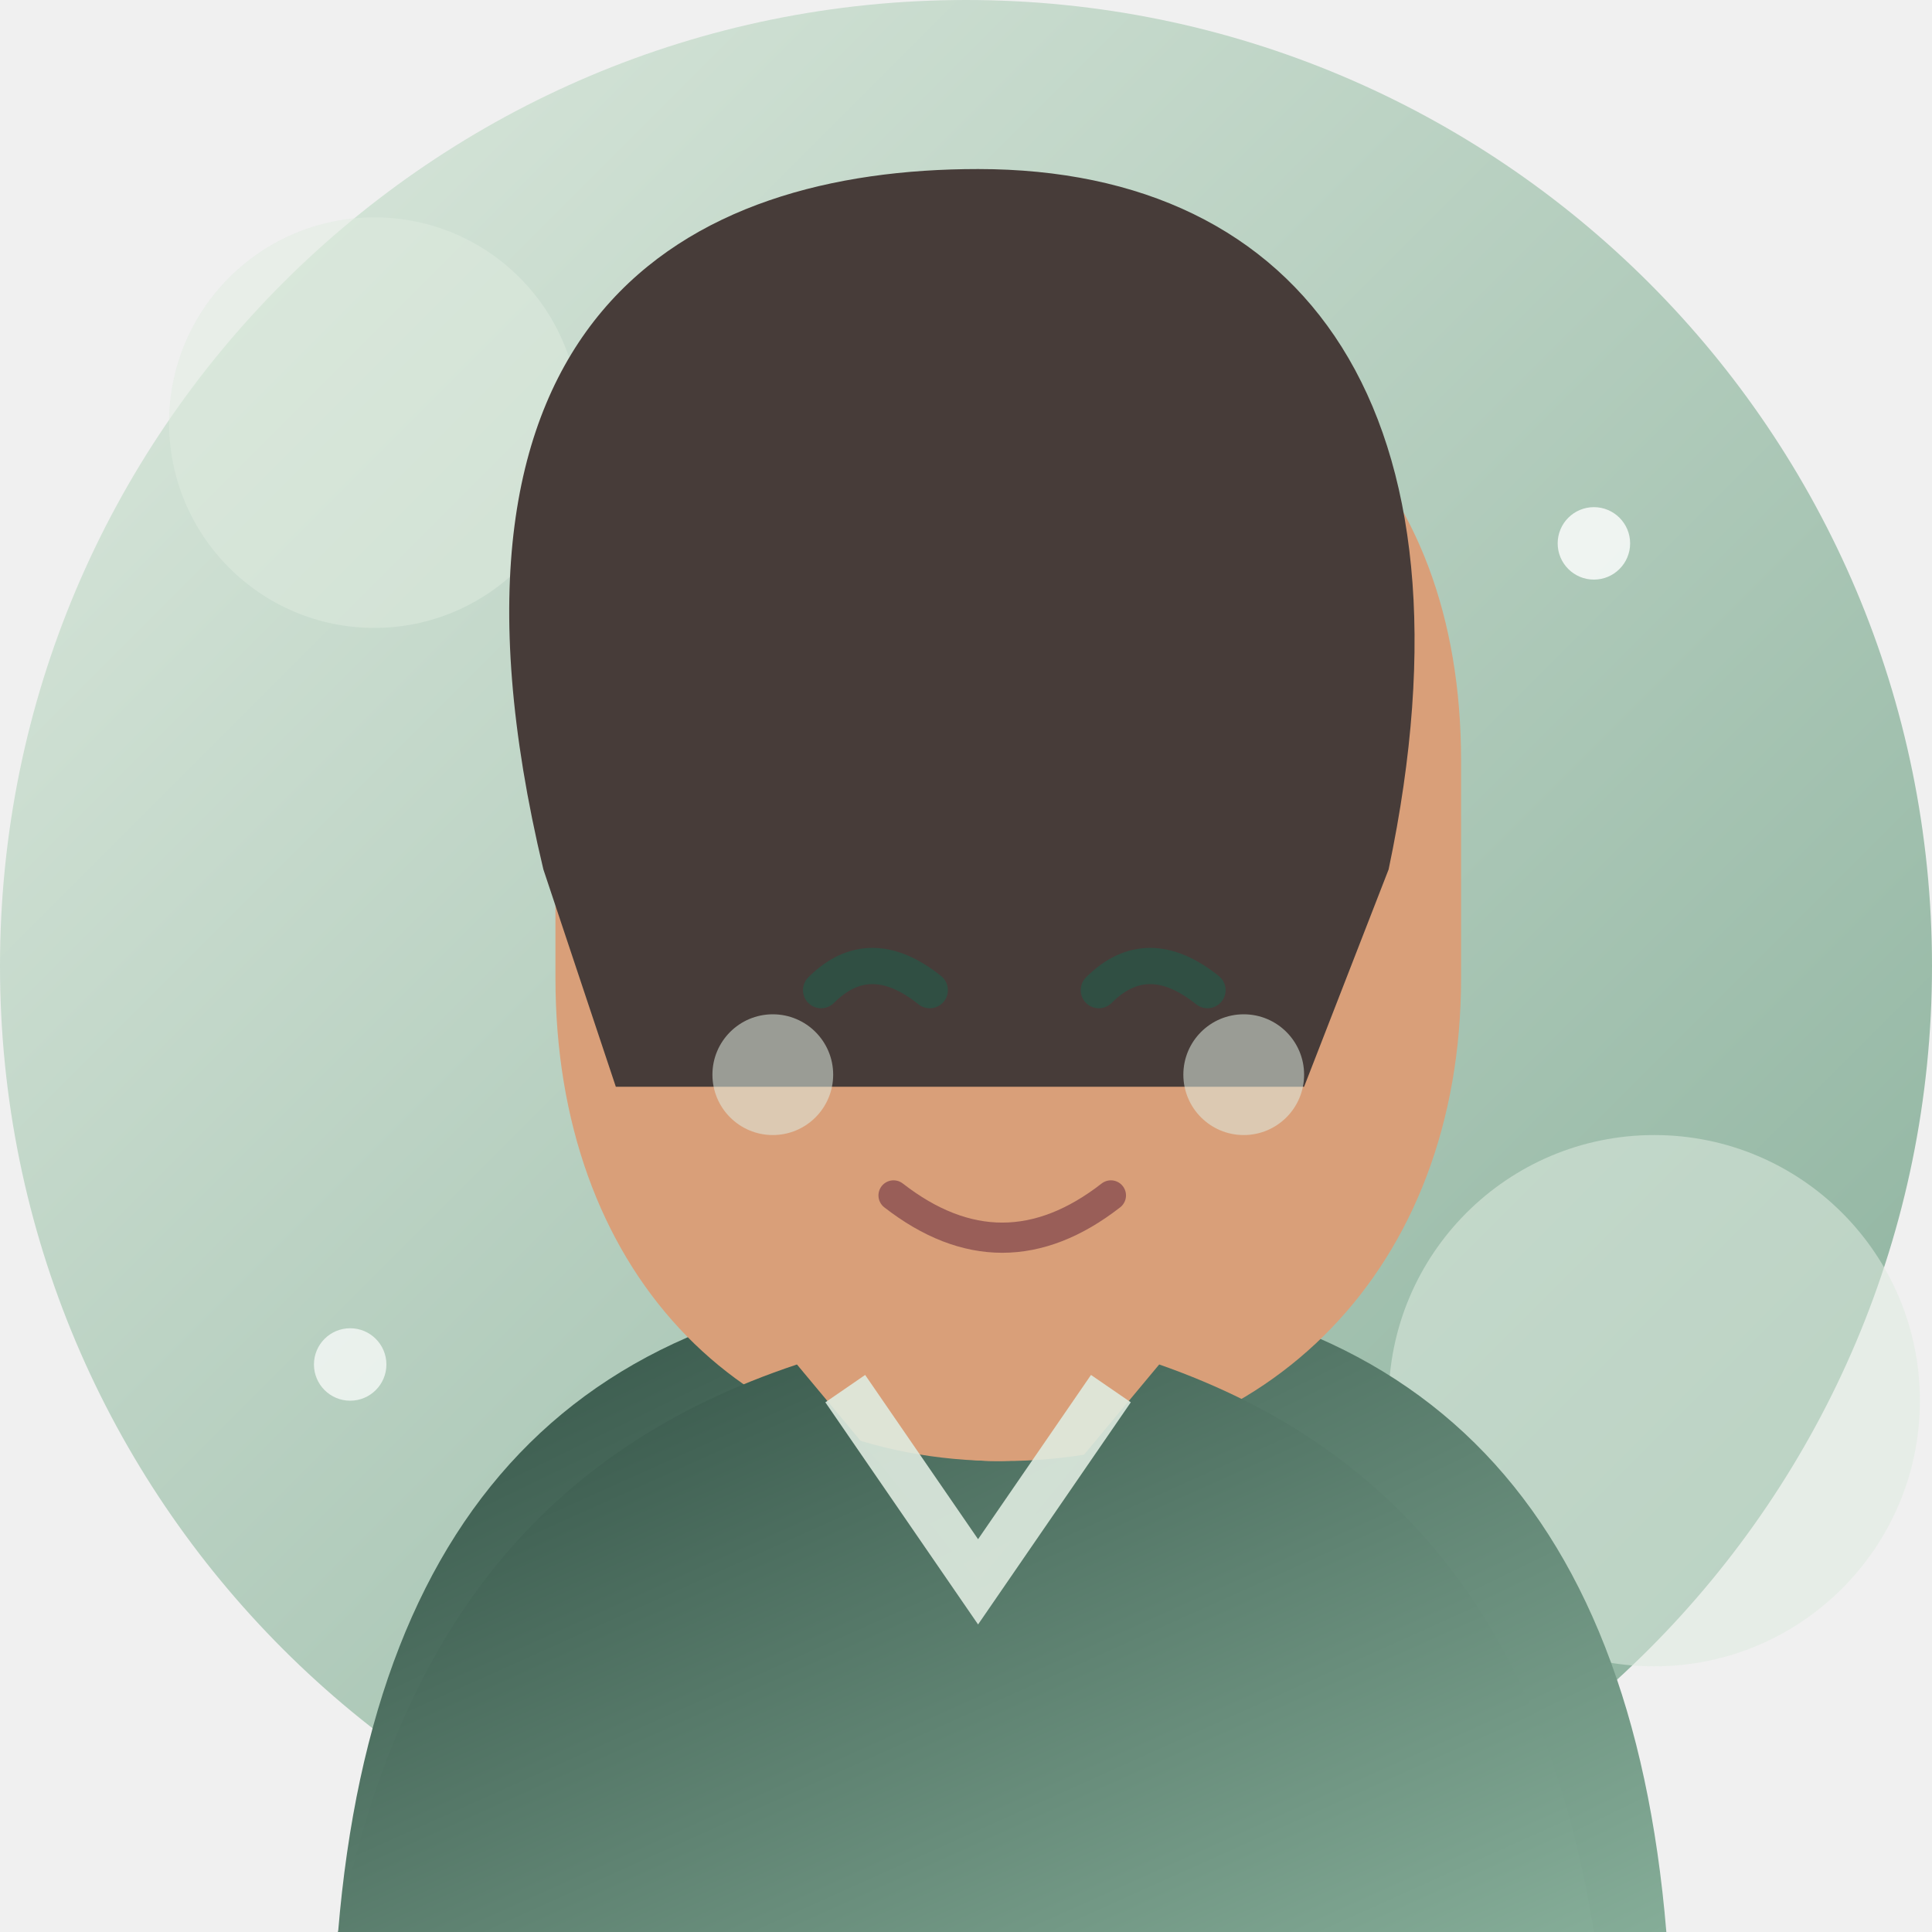
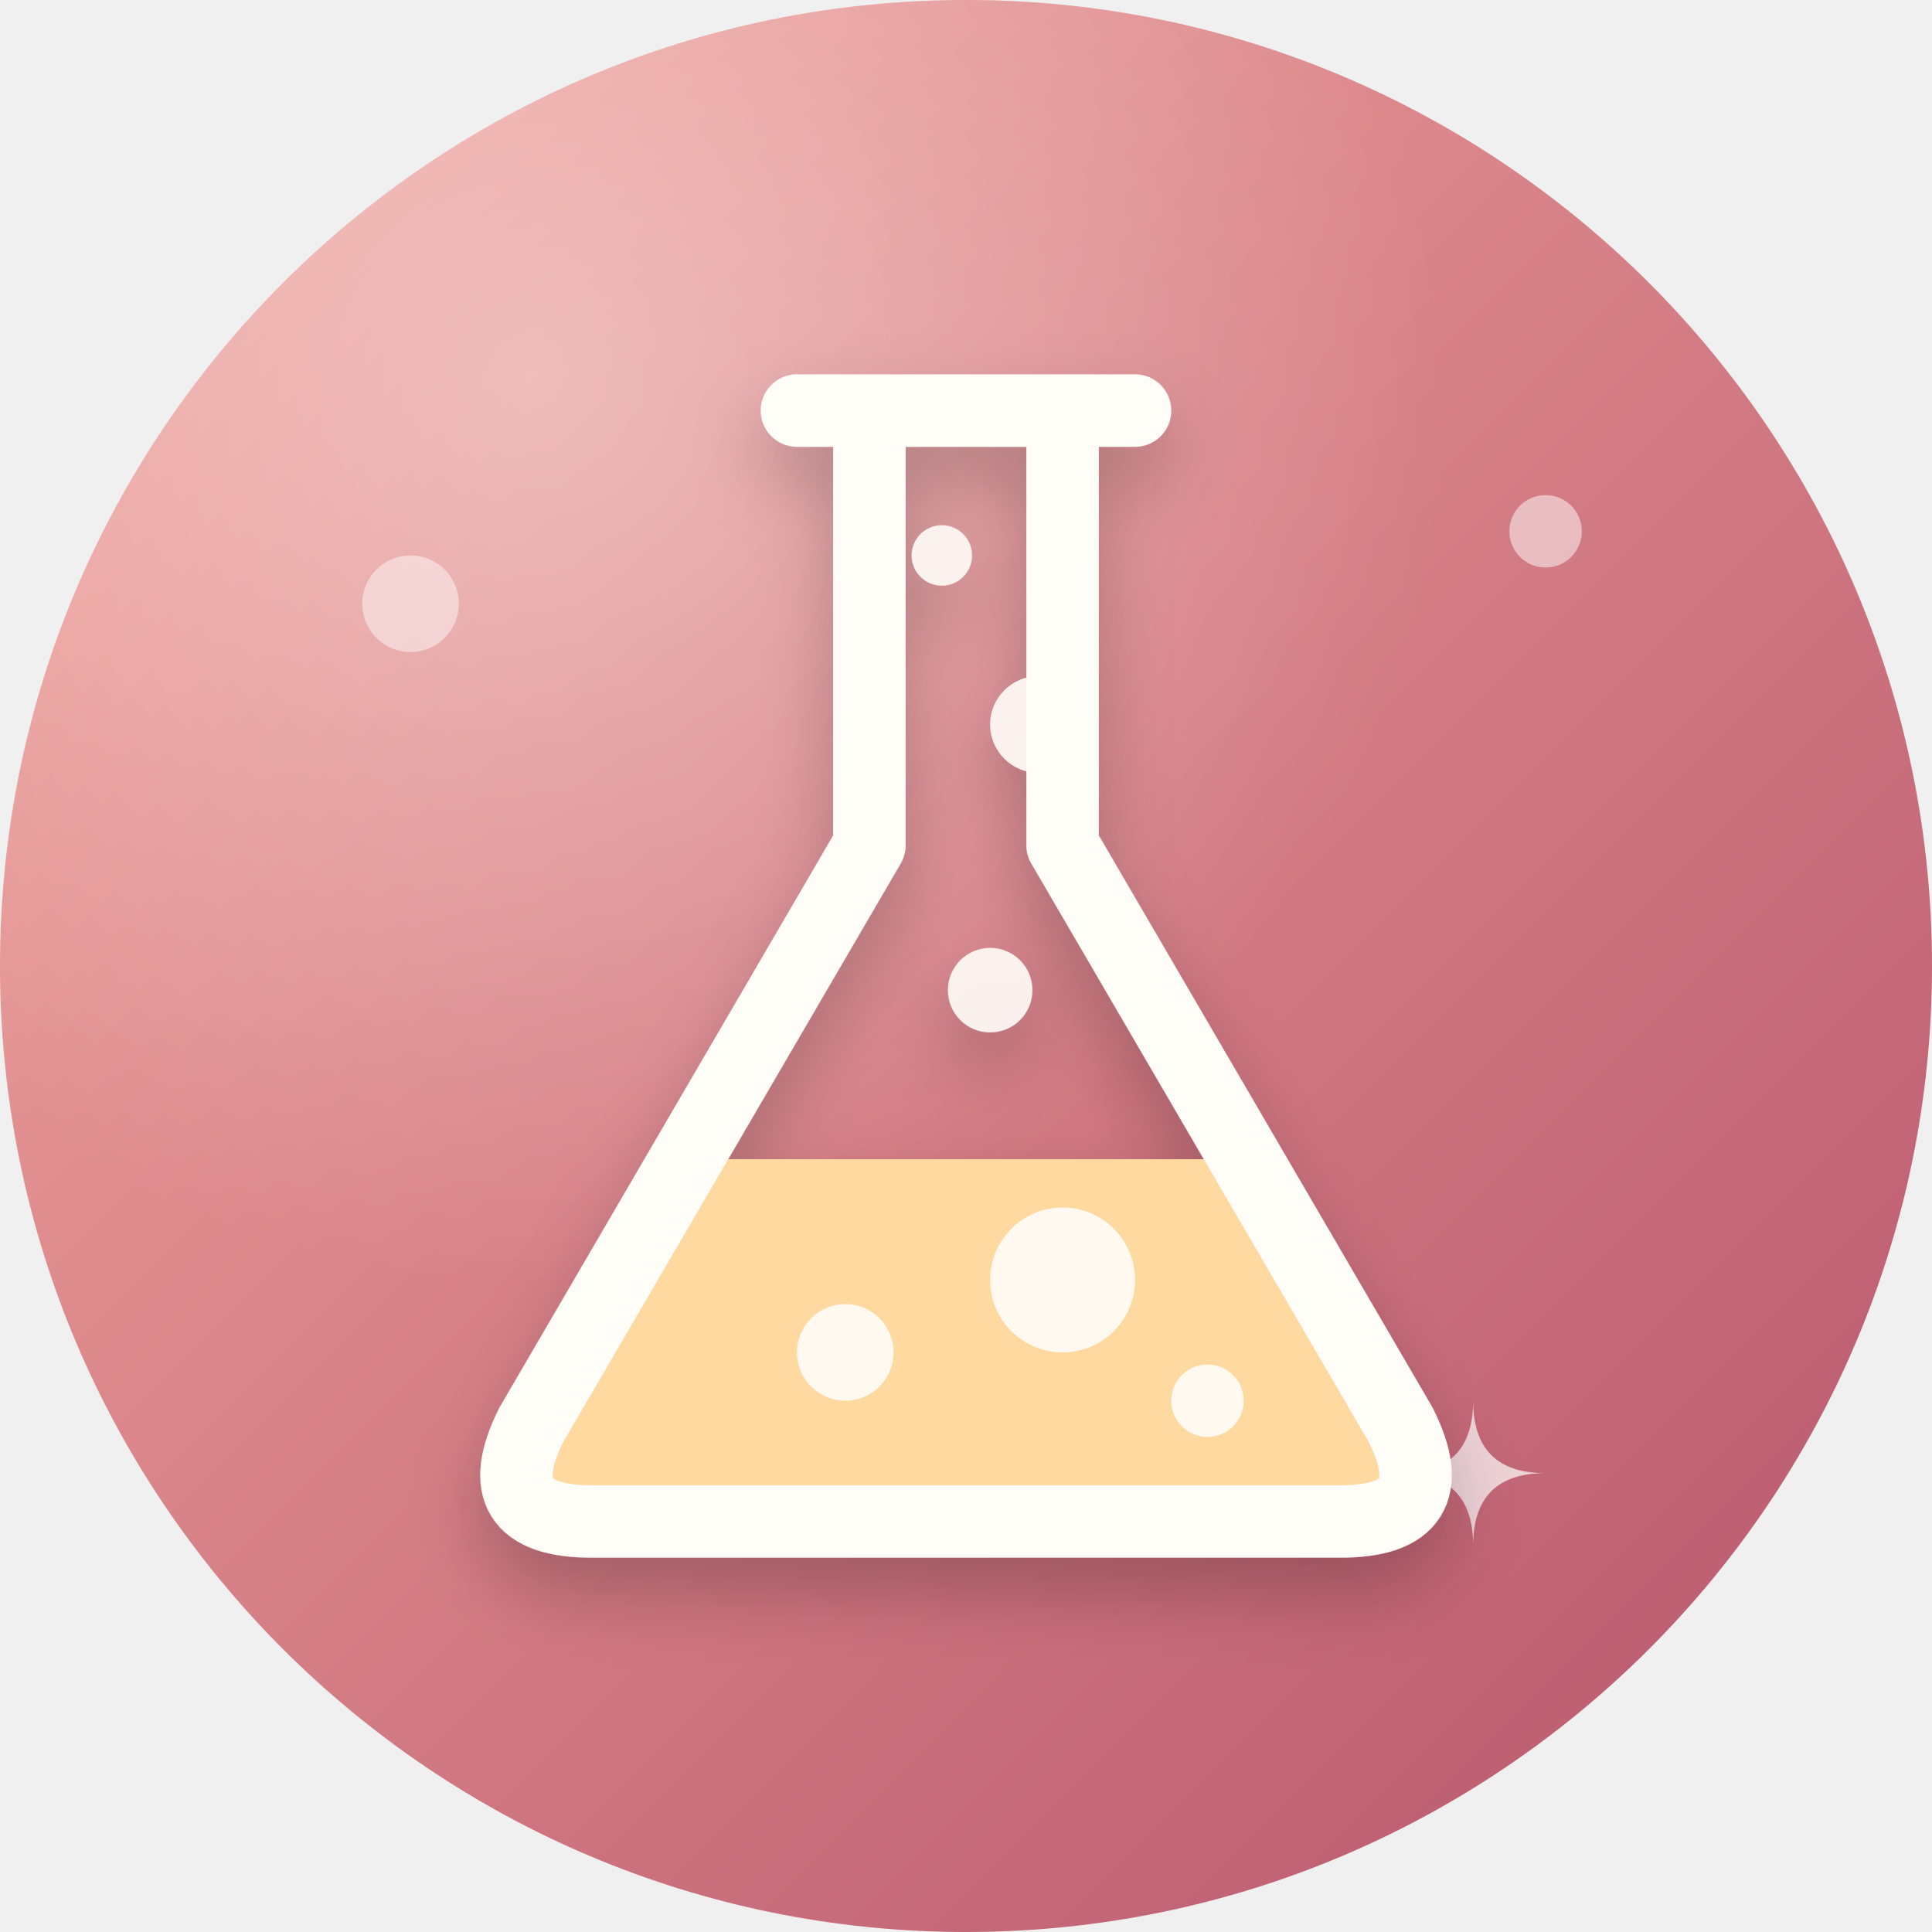
- <svg xmlns="http://www.w3.org/2000/svg" viewBox="0 0 160 160" role="img" aria-label="Illustrated student portrait">
+ <svg xmlns="http://www.w3.org/2000/svg" viewBox="0 0 160 160" role="img" aria-label="Flask">
  <defs>
-     <linearGradient id="bg" x1="0" y1="0" x2="1" y2="1">
-       <stop stop-color="#dfebe0" />
-       <stop offset="1" stop-color="#85ad98" />
+     <linearGradient id="g" x1="0" y1="0" x2="1" y2="1">
+       <stop stop-color="#f4a9a0" />
+       <stop offset="1" stop-color="#b5536b" />
    </linearGradient>
-     <linearGradient id="shirt" x1="0" y1="0" x2="1" y2="1">
-       <stop stop-color="#304f43" />
-       <stop offset="1" stop-color="#85ad98" />
-     </linearGradient>
+     <radialGradient id="h" cx=".28" cy=".2" r=".85">
+       <stop stop-color="#fff" stop-opacity=".38" />
+       <stop offset=".55" stop-color="#fff" stop-opacity="0" />
+     </radialGradient>
+     <filter id="s" x="-20%" y="-20%" width="140%" height="140%">
+       <feDropShadow dx="0" dy="3" stdDeviation="3" flood-color="#000" flood-opacity=".22" />
+     </filter>
  </defs>
-   <rect width="160" height="160" rx="80" fill="url(#bg)" />
-   <circle cx="31" cy="35" r="17" fill="#dfebe0" opacity=".5" />
-   <circle cx="137" cy="116" r="22" fill="#dfebe0" opacity=".55" />
-   <path d="M28 160c3-36 21-54 55-54s52 18 55 54" fill="url(#shirt)" />
-   <path d="M68 99v16c9 8 20 8 29 0V98" fill="#d99f79" />
-   <path d="M46 63c0-24 14-38 37-38s38 14 38 38v18c0 24-16 40-38 40S46 105 46 81Z" fill="#d99f79" />
-   <path d="M45 72c-11-46 12-58 36-58 27 0 42 20 34 58l-7 18H51Z" fill="#473c39" />
-   <path d="M68 82q4-4 9 0M91 82q4-4 9 0" fill="none" stroke="#304f43" stroke-width="3" stroke-linecap="round" />
-   <path d="M74 99q9 7 18 0" fill="none" stroke="#995e58" stroke-width="2.5" stroke-linecap="round" />
-   <circle cx="64" cy="89" r="5" fill="#dfebe0" opacity=".55" />
-   <circle cx="103" cy="89" r="5" fill="#dfebe0" opacity=".55" />
-   <path d="M28 160c5-25 17-40 38-47l15 18 15-18c20 7 32 22 36 47Z" fill="url(#shirt)" />
-   <path d="m70 115 11 16 11-16" fill="none" stroke="#dfebe0" stroke-width="4" opacity=".9" />
-   <circle cx="29" cy="113" r="3" fill="#fff" opacity=".7" />
-   <circle cx="132" cy="45" r="3" fill="#fff" opacity=".8" />
+   <circle cx="80" cy="80" r="80" fill="url(#g)" />
+   <circle cx="80" cy="80" r="80" fill="url(#h)" />
+   <circle cx="34" cy="50" r="4" fill="#fff" opacity="0.45" />
+   <circle cx="128" cy="44" r="3" fill="#fff" opacity="0.5" />
+   <path d="M122 116Q122 122 128 122Q122 122 122 128Q122 122 116 122Q122 122 122 116Z" fill="#fff" opacity="0.7" />
+   <g filter="url(#s)" stroke-linecap="round" stroke-linejoin="round">
+     <path d="M57 96H103L116 118Q120 126 111 126H49Q40 126 44 118Z" fill="#ffd9a0" />
+     <path d="M66 34H94M72 34V70L44 118Q40 126 49 126H111Q120 126 116 118L88 70V34" fill="none" stroke="#fffdf8" stroke-width="6" />
+     <circle cx="70" cy="112" r="4" fill="#fffdf8" opacity=".9" />
+     <circle cx="88" cy="106" r="6" fill="#fffdf8" opacity=".9" />
+     <circle cx="100" cy="116" r="3" fill="#fffdf8" opacity=".9" />
+     <circle cx="82" cy="82" r="3.5" fill="#fffdf8" opacity=".9" />
+     <circle cx="86" cy="60" r="4" fill="#fffdf8" opacity=".9" />
+     <circle cx="78" cy="46" r="2.5" fill="#fffdf8" opacity=".9" />
+   </g>
</svg>
